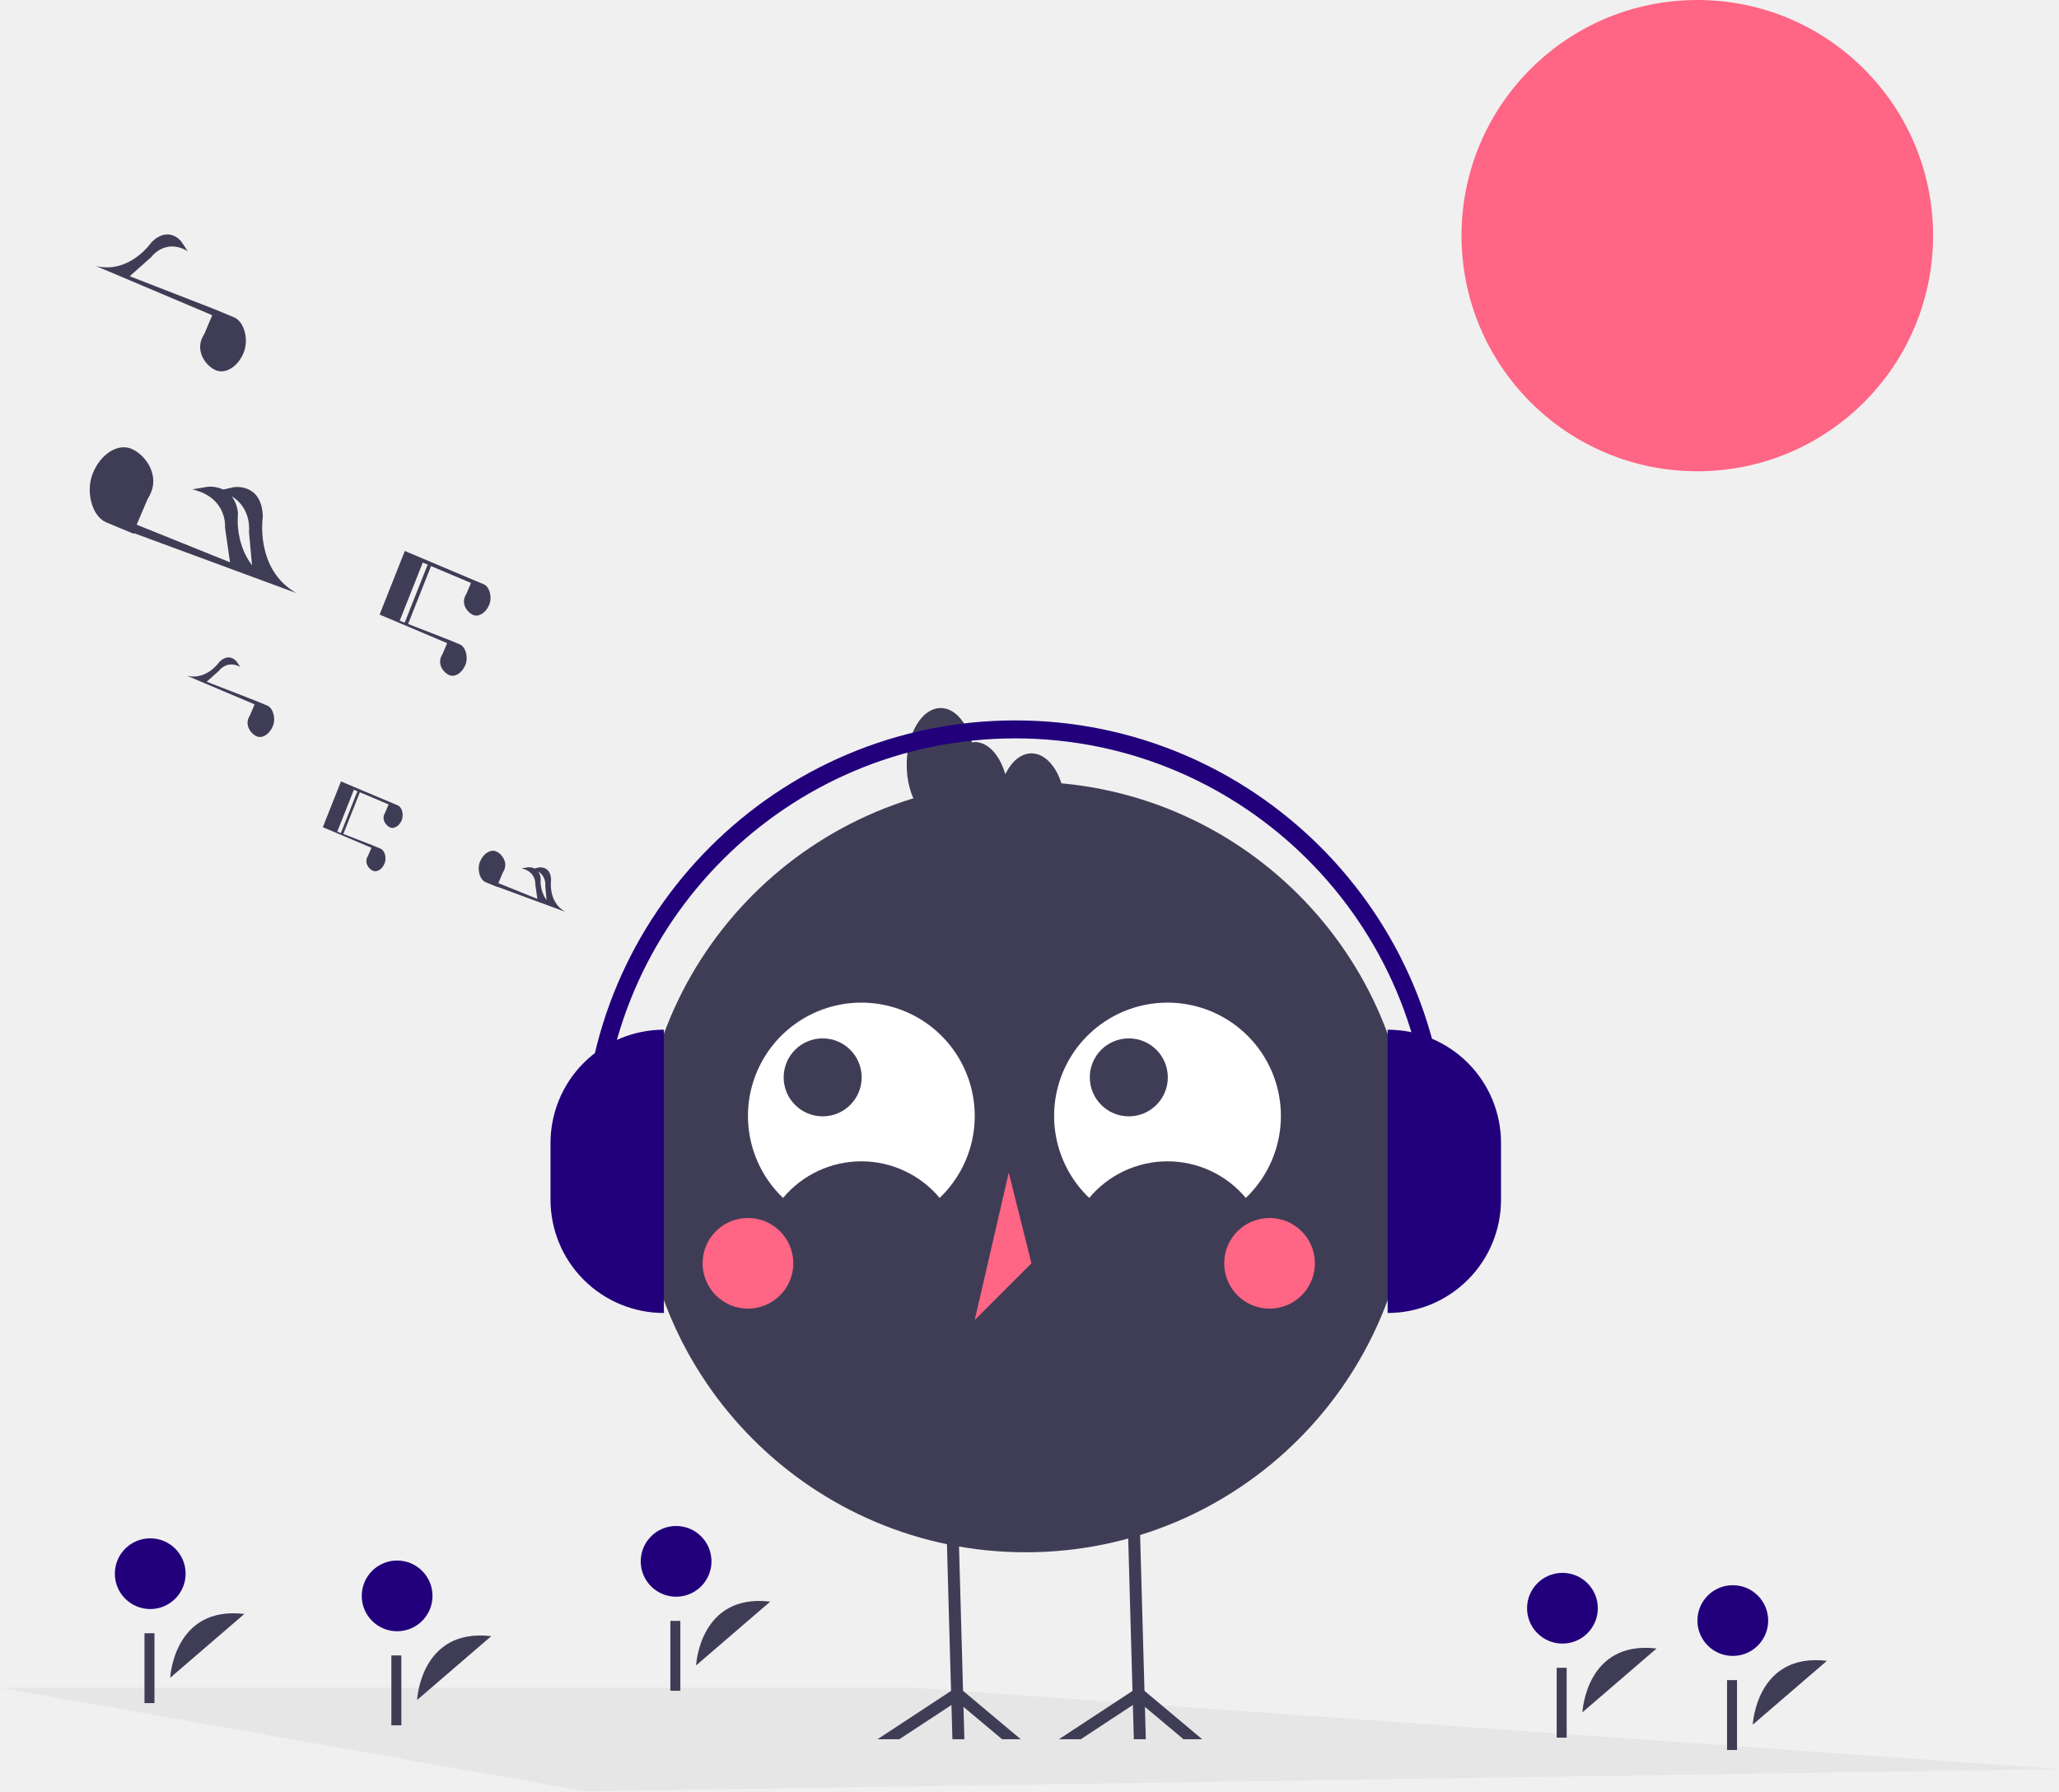
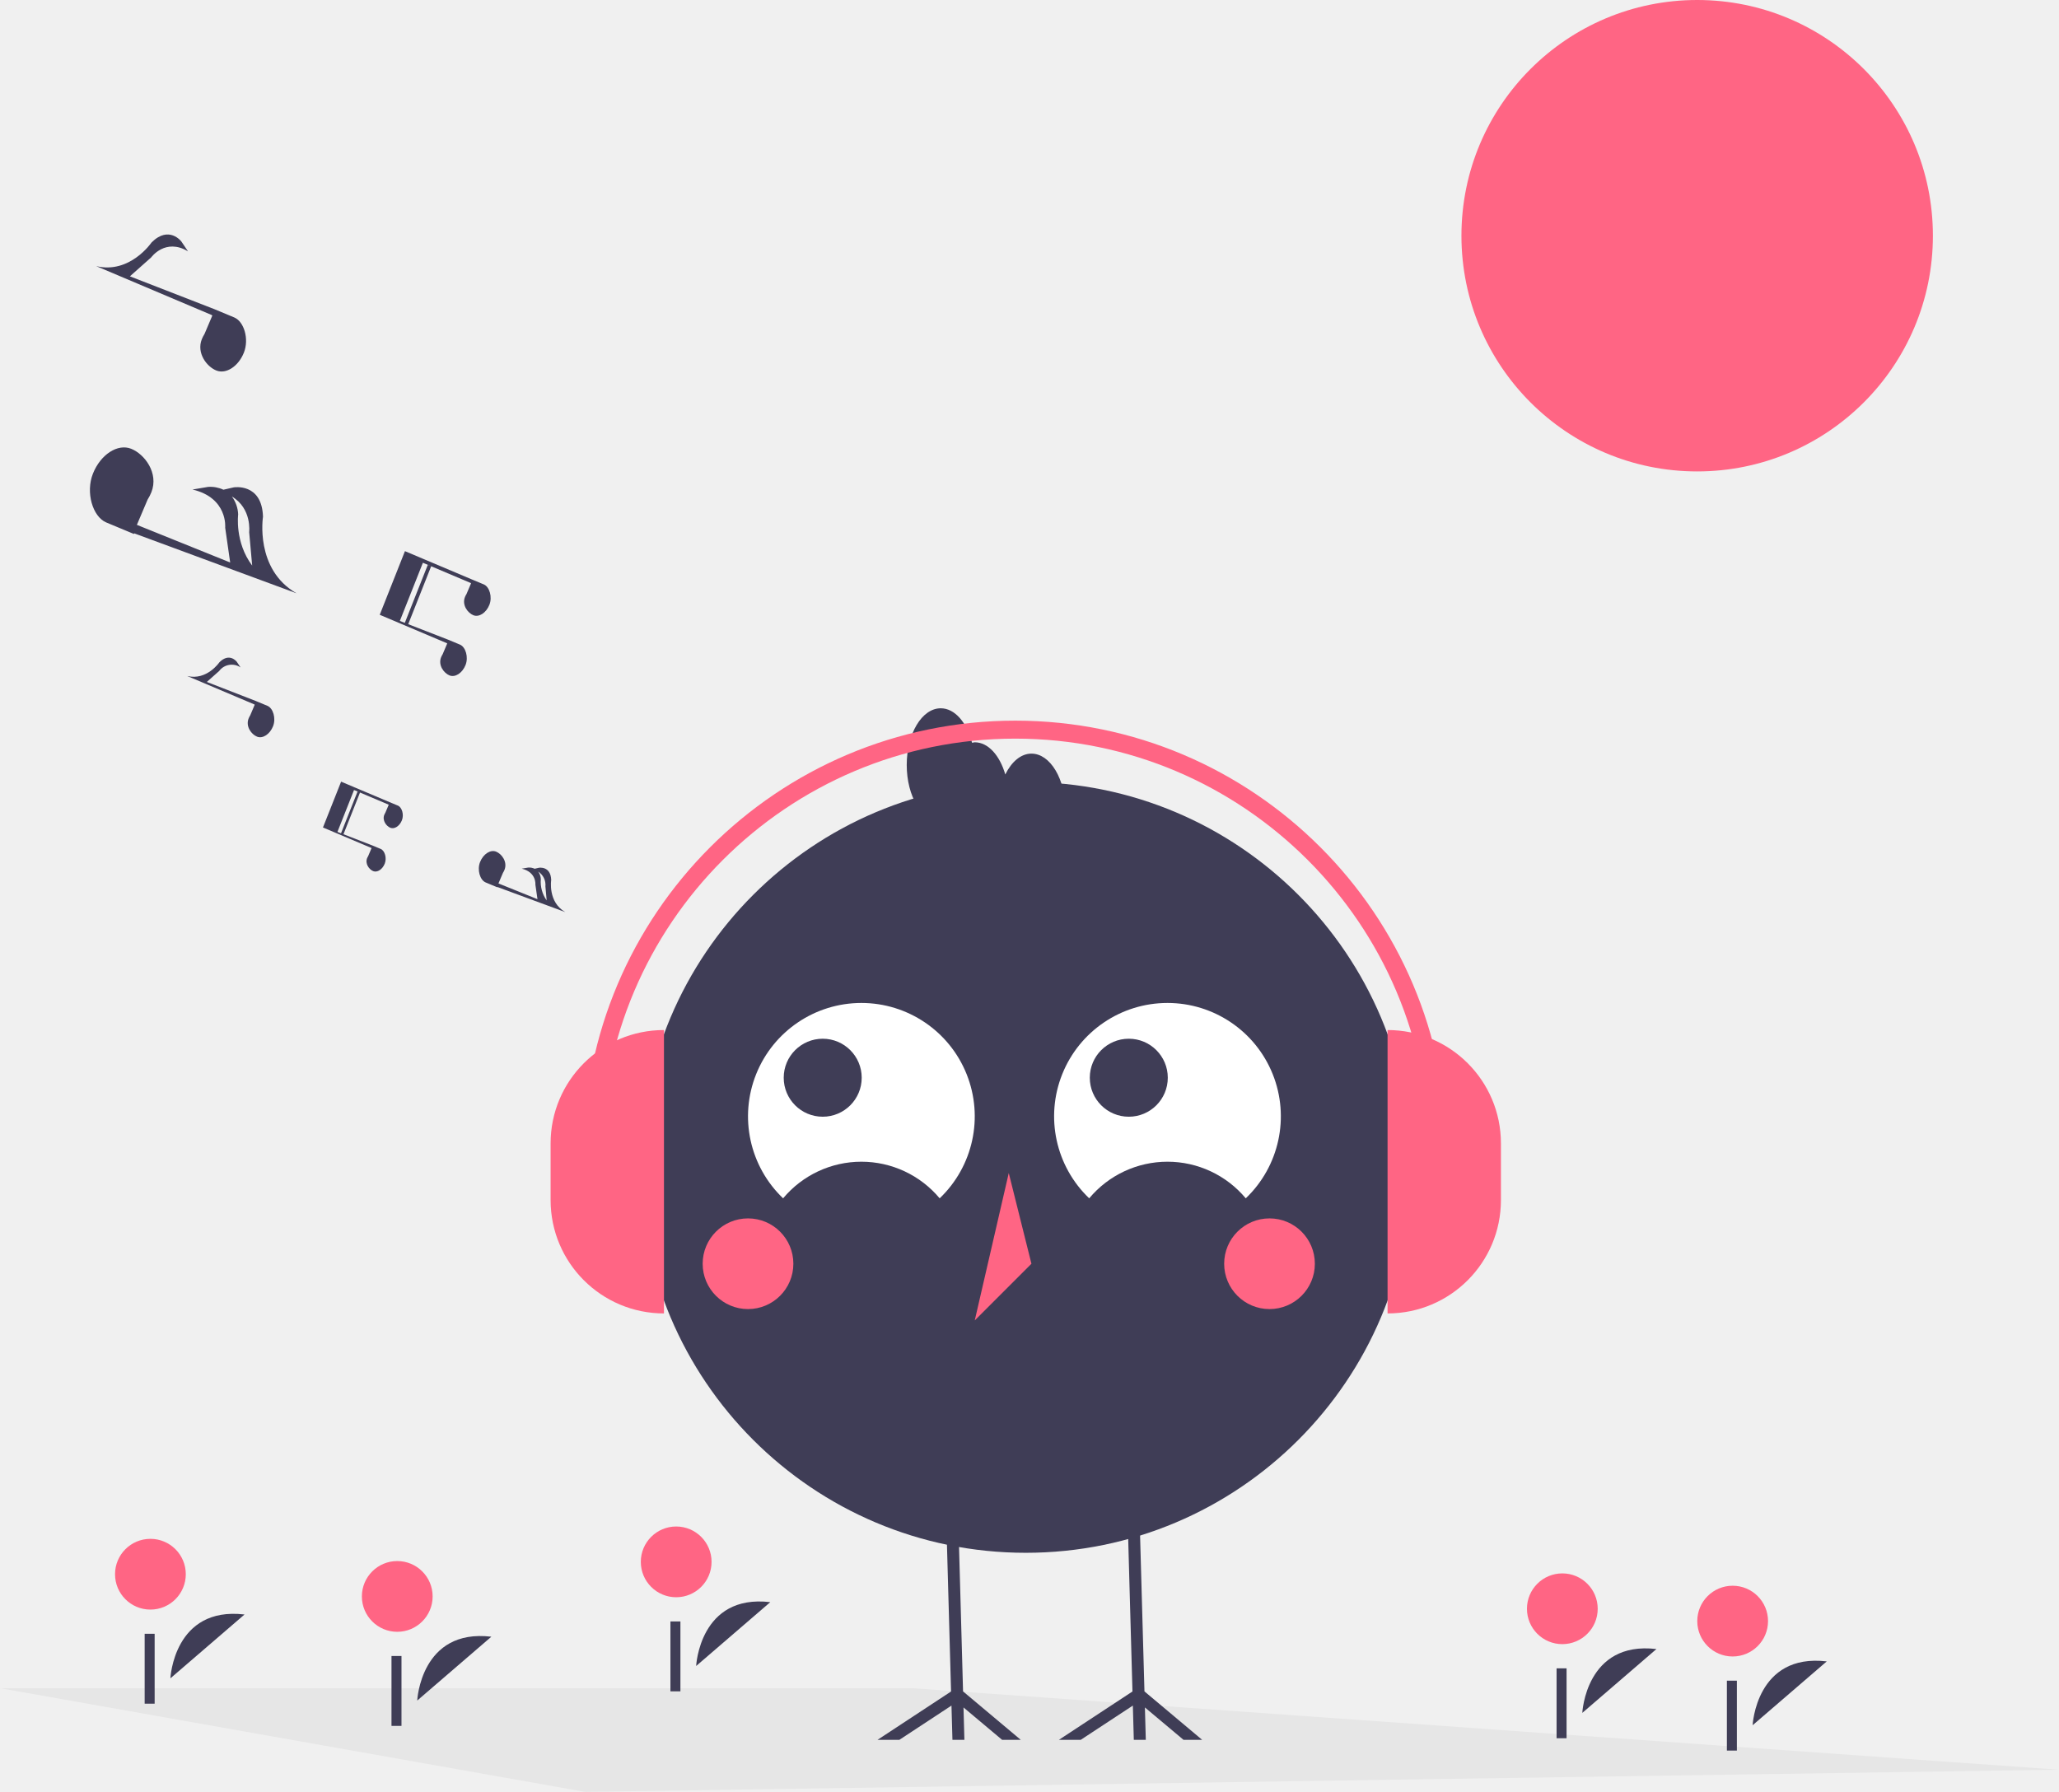
- <svg xmlns="http://www.w3.org/2000/svg" width="354" height="308" viewBox="0 0 354 308" fill="none">
-   <g clip-path="url(#clip0)">
-     <path d="M354 304.182L100.59 308L0 290.182H157.035L354 304.182Z" fill="#E6E6E6" />
-     <path d="M291.815 81.03C314.203 81.03 332.352 62.891 332.352 40.515C332.352 18.139 314.203 0 291.815 0C269.427 0 251.278 18.139 251.278 40.515C251.278 62.891 269.427 81.03 291.815 81.03Z" fill="#FF6584" />
-     <path d="M71.712 292.299C71.712 292.299 72.304 279.882 84.46 281.325L71.712 292.299Z" fill="#3F3D56" />
-     <path d="M68.277 280.482C71.637 280.482 74.361 277.76 74.361 274.402C74.361 271.044 71.637 268.321 68.277 268.321C64.917 268.321 62.193 271.044 62.193 274.402C62.193 277.76 64.917 280.482 68.277 280.482Z" fill="#22007C" />
-     <path d="M69.004 284.641H67.287V296.656H69.004V284.641Z" fill="#3F3D56" />
-     <path d="M272.062 294.421C272.062 294.421 272.655 282.003 284.811 283.446L272.062 294.421Z" fill="#3F3D56" />
-     <path d="M268.628 282.603C271.988 282.603 274.712 279.881 274.712 276.523C274.712 273.165 271.988 270.443 268.628 270.443C265.268 270.443 262.544 273.165 262.544 276.523C262.544 279.881 265.268 282.603 268.628 282.603Z" fill="#22007C" />
-     <path d="M269.355 286.762H267.638V298.777H269.355V286.762Z" fill="#3F3D56" />
-     <path d="M301.351 296.542C301.351 296.542 301.944 284.124 314.1 285.567L301.351 296.542Z" fill="#3F3D56" />
-     <path d="M297.916 284.725C301.276 284.725 304 282.002 304 278.644C304 275.286 301.276 272.564 297.916 272.564C294.556 272.564 291.833 275.286 291.833 278.644C291.833 282.002 294.556 284.725 297.916 284.725Z" fill="#22007C" />
-     <path d="M298.644 288.883H296.927V300.898H298.644V288.883Z" fill="#3F3D56" />
-     <path d="M119.677 286.36C119.677 286.36 120.27 273.942 132.425 275.386L119.677 286.36Z" fill="#3F3D56" />
-     <path d="M116.242 274.543C119.602 274.543 122.326 271.821 122.326 268.462C122.326 265.104 119.602 262.382 116.242 262.382C112.882 262.382 110.158 265.104 110.158 268.462C110.158 271.821 112.882 274.543 116.242 274.543Z" fill="#22007C" />
-     <path d="M116.97 278.702H115.252V290.716H116.97V278.702Z" fill="#3F3D56" />
-     <path d="M29.264 288.481C29.264 288.481 29.857 276.063 42.013 277.507L29.264 288.481Z" fill="#3F3D56" />
-     <path d="M25.83 276.664C29.19 276.664 31.913 273.942 31.913 270.584C31.913 267.225 29.19 264.503 25.83 264.503C22.47 264.503 19.746 267.225 19.746 270.584C19.746 273.942 22.47 276.664 25.83 276.664Z" fill="#22007C" />
-     <path d="M26.557 280.823H24.84V292.837H26.557V280.823Z" fill="#3F3D56" />
-     <path d="M176.358 266.903C212.966 266.903 242.642 237.243 242.642 200.655C242.642 164.067 212.966 134.407 176.358 134.407C139.751 134.407 110.075 164.067 110.075 200.655C110.075 237.243 139.751 266.903 176.358 266.903Z" fill="#3F3D56" />
-     <path d="M134.629 205.973C136.275 204.003 138.334 202.419 140.66 201.332C142.986 200.244 145.522 199.681 148.09 199.681C150.658 199.681 153.195 200.244 155.521 201.332C157.847 202.419 159.906 204.003 161.552 205.973C164.369 203.285 166.316 199.816 167.142 196.013C167.968 192.209 167.635 188.245 166.187 184.632C164.738 181.019 162.24 177.923 159.015 175.742C155.79 173.56 151.985 172.395 148.09 172.395C144.196 172.395 140.391 173.56 137.166 175.742C133.94 177.923 131.442 181.019 129.994 184.632C128.545 188.245 128.213 192.209 129.039 196.013C129.865 199.816 131.812 203.285 134.629 205.973Z" fill="white" />
-     <path d="M187.266 205.973C188.912 204.003 190.971 202.419 193.297 201.332C195.623 200.244 198.159 199.681 200.727 199.681C203.295 199.681 205.832 200.244 208.158 201.332C210.484 202.419 212.543 204.003 214.189 205.973C217.006 203.285 218.953 199.816 219.779 196.013C220.605 192.209 220.272 188.245 218.824 184.632C217.375 181.019 214.877 177.923 211.652 175.742C208.427 173.56 204.622 172.395 200.727 172.395C196.833 172.395 193.028 173.56 189.802 175.742C186.577 177.923 184.079 181.019 182.631 184.632C181.182 188.245 180.85 192.209 181.676 196.013C182.502 199.816 184.449 203.285 187.266 205.973Z" fill="white" />
-     <path d="M141.44 191.947C145.144 191.947 148.146 188.946 148.146 185.245C148.146 181.543 145.144 178.542 141.44 178.542C137.736 178.542 134.734 181.543 134.734 185.245C134.734 188.946 137.736 191.947 141.44 191.947Z" fill="#3F3D56" />
-     <path d="M194.075 191.947C197.779 191.947 200.781 188.946 200.781 185.245C200.781 181.543 197.779 178.542 194.075 178.542C190.371 178.542 187.369 181.543 187.369 185.245C187.369 188.946 190.371 191.947 194.075 191.947Z" fill="#3F3D56" />
-     <path d="M128.595 225.011C132.902 225.011 136.393 221.521 136.393 217.217C136.393 212.913 132.902 209.423 128.595 209.423C124.288 209.423 120.797 212.913 120.797 217.217C120.797 221.521 124.288 225.011 128.595 225.011Z" fill="#FF6584" />
-     <path d="M218.273 225.011C222.58 225.011 226.071 221.521 226.071 217.217C226.071 212.913 222.58 209.423 218.273 209.423C213.966 209.423 210.475 212.913 210.475 217.217C210.475 221.521 213.966 225.011 218.273 225.011Z" fill="#FF6584" />
-     <path d="M173.434 201.629L167.585 226.959L177.333 217.217L173.434 201.629Z" fill="#FF6584" />
-     <path d="M203.485 299.053L196.845 293.483L197 299.053H194.938L194.773 293.163L185.808 299.053H182.055L194.706 290.742L194.216 273.29L193.85 260.11L195.907 260.054L196.278 273.29L196.768 290.726L206.692 299.053H203.485Z" fill="#3F3D56" />
-     <path d="M172.291 299.053L165.651 293.483L165.805 299.053H163.749L163.584 293.163L154.618 299.053H150.865L163.511 290.742L163.022 273.29L162.656 260.11L164.718 260.054L165.089 273.29L165.573 290.726L175.497 299.053H172.291Z" fill="#3F3D56" />
-     <path d="M177.333 129.536C175.514 129.536 173.91 130.948 172.837 133.117C171.892 129.856 169.905 127.588 167.585 127.588C167.428 127.603 167.271 127.63 167.117 127.666C166.226 124.184 164.153 121.742 161.737 121.742C158.507 121.742 155.888 126.104 155.888 131.485C155.888 136.865 158.507 141.227 161.737 141.227C161.895 141.211 162.051 141.185 162.205 141.148C163.097 144.63 165.169 147.072 167.585 147.072C169.404 147.072 171.009 145.66 172.081 143.492C173.027 146.753 175.013 149.021 177.333 149.021C180.563 149.021 183.182 144.659 183.182 139.279C183.182 133.898 180.563 129.536 177.333 129.536Z" fill="#3F3D56" />
-     <path d="M114.143 225.76C111.582 225.76 109.047 225.256 106.682 224.277C104.317 223.298 102.168 221.863 100.357 220.053C98.547 218.244 97.111 216.096 96.131 213.732C95.152 211.368 94.647 208.834 94.647 206.275V196.533C94.647 191.365 96.701 186.41 100.357 182.755C104.013 179.101 108.972 177.049 114.143 177.049V225.76Z" fill="#22007C" />
-     <path d="M238.574 177.049C241.134 177.049 243.669 177.553 246.035 178.532C248.4 179.511 250.549 180.946 252.359 182.755C254.17 184.565 255.606 186.713 256.585 189.077C257.565 191.441 258.069 193.974 258.069 196.533V206.275C258.069 208.834 257.565 211.368 256.585 213.732C255.606 216.096 254.17 218.244 252.359 220.053C250.549 221.862 248.4 223.298 246.035 224.277C243.669 225.256 241.134 225.76 238.574 225.76V177.049H238.574Z" fill="#22007C" />
-     <path d="M248.79 198.064H245.697C245.697 158.857 213.782 126.96 174.554 126.96C135.326 126.96 103.411 158.857 103.411 198.064H100.318C100.318 157.152 133.62 123.868 174.554 123.868C215.488 123.868 248.79 157.152 248.79 198.064Z" fill="#22007C" />
-     <path d="M68.405 138.48L68.405 138.479L66.952 137.874L60.821 135.284L58.623 134.355L58.454 134.781L55.502 142.231L63.811 145.746L63.854 145.785L63.294 147.105C63.218 147.225 63.152 147.353 63.099 147.485C62.707 148.475 63.447 149.46 64.148 149.737C64.848 150.014 65.734 149.436 66.126 148.447C66.513 147.47 66.135 146.23 65.452 145.93L65.453 145.929L64 145.324L59.029 143.393L61.869 136.225L61.448 136.059L58.607 143.229L57.992 142.99L60.844 135.792L60.92 135.824L66.763 138.295L66.806 138.335L66.247 139.654C66.17 139.775 66.105 139.903 66.051 140.035C65.659 141.025 66.4 142.01 67.1 142.287C67.8 142.564 68.686 141.986 69.078 140.996C69.465 140.02 69.087 138.78 68.405 138.48Z" fill="#3F3D56" />
-     <path d="M97.162 156.771C94.146 155.047 94.75 151.265 94.75 151.265C94.674 148.808 92.643 149.156 92.643 149.156L91.904 149.324C91.56 149.165 91.182 149.095 90.805 149.121L89.68 149.31C92.24 149.911 92.03 152.052 92.03 152.052L92.389 154.555L85.68 151.85L86.45 150.035C86.556 149.867 86.647 149.69 86.721 149.506C87.266 148.131 86.237 146.764 85.264 146.379C84.292 145.994 83.062 146.796 82.517 148.171C81.98 149.527 82.505 151.25 83.453 151.666L83.452 151.667L85.47 152.507L85.485 152.46L97.162 156.771ZM93.755 152.372L93.971 154.768C93.211 153.703 92.854 152.403 92.963 151.099C92.946 150.635 92.789 150.188 92.514 149.814C92.937 150.085 93.276 150.467 93.496 150.918C93.715 151.37 93.805 151.873 93.755 152.372V152.372Z" fill="#3F3D56" />
-     <path d="M45.983 121.336L45.984 121.335L43.966 120.495L35.531 117.217L37.66 115.324C38.076 114.769 38.691 114.397 39.376 114.285C40.061 114.172 40.763 114.329 41.335 114.722L40.674 113.741C40.674 113.741 39.432 112.098 37.694 113.836C37.694 113.836 35.542 117.006 32.163 116.198L43.703 121.08L43.764 121.135L42.986 122.967C42.88 123.135 42.789 123.312 42.715 123.496C42.17 124.871 43.199 126.238 44.172 126.623C45.144 127.008 46.374 126.206 46.919 124.831C47.456 123.475 46.931 121.753 45.983 121.336Z" fill="#3F3D56" />
-     <path d="M76.866 110.61L76.088 112.442C75.981 112.61 75.891 112.787 75.817 112.971C75.272 114.346 76.301 115.713 77.273 116.098C78.246 116.483 79.476 115.681 80.021 114.306C80.558 112.951 80.033 111.228 79.085 110.812L79.086 110.81L77.068 109.97L70.163 107.287L74.108 97.332L73.524 97.101L69.577 107.06L68.723 106.728L72.685 96.73L72.79 96.774L80.905 100.207L80.966 100.262L80.188 102.095C80.082 102.262 79.991 102.44 79.917 102.624C79.372 103.998 80.401 105.366 81.374 105.751C82.346 106.136 83.576 105.334 84.121 103.959C84.659 102.603 84.133 100.88 83.186 100.464L83.186 100.462L81.168 99.622L72.92 96.138L72.92 96.137L72.652 96.024L69.6 94.735L65.265 105.673L76.805 110.555L76.866 110.61Z" fill="#3F3D56" />
-     <path d="M40.295 54.588L40.297 54.585L36.822 53.139L22.301 47.497L25.966 44.238C25.966 44.238 28.404 40.858 32.293 43.203L31.156 41.513C31.156 41.513 29.017 38.684 26.025 41.677C26.025 41.677 22.321 47.134 16.505 45.743L36.37 54.146L36.474 54.241L35.136 57.395C34.952 57.684 34.796 57.989 34.669 58.306C33.731 60.672 35.502 63.026 37.176 63.689C38.85 64.352 40.968 62.971 41.906 60.604C42.831 58.27 41.927 55.305 40.295 54.588Z" fill="#3F3D56" />
-     <path d="M50.958 101.979C43.746 97.859 45.19 88.816 45.19 88.816C45.008 82.941 40.152 83.772 40.152 83.772L38.384 84.176C37.563 83.795 36.659 83.628 35.756 83.69L33.068 84.142C39.19 85.58 38.687 90.698 38.687 90.698L39.544 96.683L23.503 90.215L25.345 85.875C25.599 85.474 25.817 85.051 25.994 84.61C27.296 81.323 24.836 78.054 22.511 77.134C20.185 76.213 17.244 78.131 15.942 81.418C14.657 84.66 15.912 88.779 18.179 89.774L18.177 89.778L23.002 91.786L23.038 91.673L50.958 101.979ZM42.812 91.463L43.328 97.212C40.299 93.194 40.918 88.419 40.918 88.419C40.876 87.311 40.501 86.24 39.844 85.346C43.323 87.427 42.812 91.463 42.812 91.463H42.812Z" fill="#3F3D56" />
-   </g>
-   <defs>
-     <clipPath id="clip0">
-       <rect width="354" height="308" fill="white" />
-     </clipPath>
-   </defs>
+ <svg xmlns="http://www.w3.org/2000/svg" id="a780dc9c-2107-4fd6-8fec-765248a5097a" data-name="Layer 1" width="443.5" height="386" viewBox="0 0 887.772 772.831">
+   <polygon points="887.772 763.25 252.263 772.831 0 728.121 393.817 728.121 887.772 763.25" fill="#e6e6e6" />
+   <circle cx="731.822" cy="101.66" r="101.66" fill="#ff6584" />
+   <path d="M335.954,797.02s1.487-31.159,31.971-27.537" transform="translate(-156.1139 -63.58465)" fill="#3f3d56" />
+   <circle cx="171.227" cy="688.526" r="15.257" fill="#ff6584" />
+   <rect x="168.744" y="714.218" width="4.307" height="30.147" fill="#3f3d56" />
+   <path d="M838.401,802.342s1.487-31.159,31.971-27.537" transform="translate(-156.1139 -63.58465)" fill="#3f3d56" />
+   <circle cx="673.673" cy="693.849" r="15.257" fill="#ff6584" />
+   <rect x="671.191" y="719.541" width="4.307" height="30.147" fill="#3f3d56" />
+   <path d="M911.851,807.665s1.487-31.159,31.971-27.537" transform="translate(-156.1139 -63.58465)" fill="#3f3d56" />
+   <circle cx="747.124" cy="699.171" r="15.257" fill="#ff6584" />
+   <rect x="744.642" y="724.863" width="4.307" height="30.147" fill="#3f3d56" />
+   <path d="M456.243,782.116s1.487-31.159,31.971-27.537" transform="translate(-156.1139 -63.58465)" fill="#3f3d56" />
+   <circle cx="291.516" cy="673.623" r="15.257" fill="#ff6584" />
+   <rect x="289.033" y="699.315" width="4.307" height="30.147" fill="#3f3d56" />
+   <path d="M229.504,787.439s1.487-31.159,31.971-27.537" transform="translate(-156.1139 -63.58465)" fill="#3f3d56" />
+   <circle cx="64.776" cy="678.946" r="15.257" fill="#ff6584" />
+   <rect x="62.294" y="704.638" width="4.307" height="30.147" fill="#3f3d56" />
+   <circle cx="442.277" cy="503.482" r="166.228" fill="#3f3d56" />
+   <path d="M493.74,580.41a43.988,43.988,0,0,1,67.519,0,48.891,48.891,0,1,0-67.519,0Z" transform="translate(-156.1139 -63.58465)" fill="#fff" />
+   <path d="M625.745,580.41a43.988,43.988,0,0,1,67.519,0,48.891,48.891,0,1,0-67.519,0Z" transform="translate(-156.1139 -63.58465)" fill="#fff" />
+   <circle cx="354.707" cy="464.814" r="16.818" fill="#3f3d56" />
+   <circle cx="486.707" cy="464.814" r="16.818" fill="#3f3d56" />
+   <circle cx="322.495" cy="545.039" r="19.556" fill="#ff6584" />
+   <circle cx="547.392" cy="545.039" r="19.556" fill="#ff6584" />
+   <polygon points="434.943 505.926 420.276 569.484 444.721 545.039 434.943 505.926" fill="#ff6584" />
+   <polygon points="510.307 750.38 493.655 736.404 494.043 750.38 488.871 750.38 488.458 735.602 465.975 750.38 456.563 750.38 488.29 729.526 487.061 685.737 486.143 652.666 491.302 652.524 492.233 685.737 493.461 729.487 518.348 750.38 510.307 750.38" fill="#3f3d56" />
+   <polygon points="432.076 750.38 415.424 736.404 415.812 750.38 410.654 750.38 410.24 735.602 387.757 750.38 378.345 750.38 410.059 729.526 408.831 685.737 407.913 652.666 413.084 652.524 414.015 685.737 415.23 729.487 440.118 750.38 432.076 750.38" fill="#3f3d56" />
+   <path d="M600.835,388.616c-4.561,0-8.585,3.543-11.275,8.985-2.371-8.183-7.353-13.874-13.17-13.874a8.847,8.847,0,0,0-1.174.197c-2.236-8.737-7.434-14.864-13.493-14.864-8.101,0-14.667,10.945-14.667,24.445s6.567,24.445,14.667,24.445a8.847,8.847,0,0,0,1.174-.197c2.236,8.737,7.434,14.864,13.493,14.864,4.561,0,8.585-3.543,11.275-8.985,2.371,8.183,7.353,13.874,13.17,13.874,8.101,0,14.667-10.945,14.667-24.445S608.936,388.616,600.835,388.616Z" transform="translate(-156.1139 -63.58465)" fill="#3f3d56" />
+   <path d="M393.474,507.833h0a48.891,48.891,0,0,1,48.891,48.891v24.445a48.891,48.891,0,0,1-48.891,48.891h0a0,0,0,0,1,0,0V507.833A0,0,0,0,1,393.474,507.833Z" transform="translate(679.7238 1074.308) rotate(180)" fill="#ff6584" />
+   <path d="M598.303,444.248h0A48.891,48.891,0,0,1,647.194,493.139v24.445a48.891,48.891,0,0,1-48.891,48.891h0a0,0,0,0,1,0,0V444.248A0,0,0,0,1,598.303,444.248Z" fill="#ff6584" />
+   <path d="M780.037,560.565H772.279c0-98.377-80.036-178.414-178.414-178.414-98.377,0-178.414,80.036-178.414,178.414H407.695c0-102.655,83.516-186.171,186.171-186.171C696.521,374.394,780.037,457.91,780.037,560.565Z" transform="translate(-156.1139 -63.58465)" fill="#ff6584" />
+   <polygon points="131.69 367.997 131.69 367.997 131.69 367.997 131.69 367.997" fill="#3f3d56" />
+   <path d="M327.661,411.058l.001-.003-3.644-1.518-15.377-6.5-5.512-2.33-.423,1.068h0l-7.404,18.694L316.14,429.288l.109.099-1.404,3.311a5.862,5.862,0,0,0-.49.955c-.984,2.484.874,4.954,2.63,5.649s3.977-.754,4.961-3.237c.97-2.45.022-5.562-1.689-6.314l.002-.003-3.644-1.518-12.467-4.846,7.123-17.985-1.056-.418-7.126,17.992-1.542-.599,7.154-18.062.188.08,14.654,6.202.109.099-1.404,3.311a5.851,5.851,0,0,0-.49.955c-.984,2.484.874,4.954,2.63,5.649s3.977-.754,4.961-3.237C330.321,414.922,329.372,411.81,327.661,411.058Z" transform="translate(-156.1139 -63.58465)" fill="#3f3d56" />
+   <path d="M399.781,456.952c-7.564-4.325-6.05-13.815-6.05-13.815-.19-6.165-5.284-5.293-5.284-5.293l-1.854.423a5.629,5.629,0,0,0-2.757-.51l-2.82.475c6.421,1.509,5.894,6.881,5.894,6.881l.9,6.281-16.826-6.788,1.932-4.555a8.129,8.129,0,0,0,.68-1.327c1.366-3.449-1.214-6.881-3.653-7.846-2.439-.966-5.524,1.047-6.89,4.496-1.347,3.402-.03,7.725,2.346,8.769l-.002.004,5.062,2.108.038-.119Zm-8.544-11.036.54,6.012a13.867,13.867,0,0,1-2.526-9.207,5.823,5.823,0,0,0-1.127-3.225A6.831,6.831,0,0,1,391.237,445.916Z" transform="translate(-156.1139 -63.58465)" fill="#3f3d56" />
+   <path d="M271.433,368.041l.002-.004-5.062-2.108-21.154-8.223,5.339-4.75a6.744,6.744,0,0,1,9.217-1.51l-1.657-2.462s-3.115-4.124-7.475.239c0,0-5.395,7.953-13.869,5.926l28.94,12.249.152.138-1.95,4.598a8.124,8.124,0,0,0-.68,1.327c-1.366,3.449,1.214,6.88,3.653,7.846s5.524-1.047,6.89-4.496C275.127,373.407,273.81,369.085,271.433,368.041Z" transform="translate(-156.1139 -63.58465)" fill="#3f3d56" />
+   <path d="M348.88,341.126l-1.95,4.598a8.132,8.132,0,0,0-.68,1.327c-1.366,3.449,1.214,6.88,3.653,7.846s5.524-1.047,6.89-4.496c1.348-3.402.031-7.725-2.346-8.769l.002-.004-5.062-2.108-17.315-6.731,9.893-24.98-1.466-.581-9.897,24.989-2.141-.832,9.936-25.087.262.111,20.353,8.614.152.138L357.213,319.76a8.137,8.137,0,0,0-.68,1.327c-1.366,3.449,1.214,6.881,3.653,7.847s5.524-1.047,6.89-4.497c1.348-3.402.031-7.725-2.346-8.769l.002-.004-5.062-2.108L338.985,304.812h0l-.001-0-.671-.284-7.655-3.236-10.871,27.447,28.94,12.249Zm-18.809-38.351Z" transform="translate(-156.1139 -63.58465)" fill="#3f3d56" />
+   <path d="M257.167,200.556l.004-.007-8.713-3.629-36.416-14.156,9.191-8.177s6.114-8.483,15.866-2.599l-2.852-4.239s-5.362-7.099-12.868.412c0,0-9.287,13.691-23.874,10.201l49.819,21.086.262.237-3.357,7.916a14.005,14.005,0,0,0-1.171,2.285c-2.352,5.938,2.09,11.844,6.289,13.507s9.509-1.803,11.861-7.74C263.526,209.795,261.259,202.354,257.167,200.556Z" transform="translate(-156.1139 -63.58465)" fill="#3f3d56" />
+   <path d="M283.907,319.47c-18.085-10.34-14.466-33.03-14.466-33.03-.455-14.741-12.634-12.654-12.634-12.654l-4.432,1.011a13.458,13.458,0,0,0-6.591-1.219l-6.742,1.135c15.353,3.607,14.092,16.451,14.092,16.451l2.151,15.017-40.229-16.229,4.619-10.891a19.451,19.451,0,0,0,1.627-3.173c3.266-8.247-2.903-16.451-8.735-18.76s-13.207,2.504-16.474,10.751c-3.222,8.135-.073,18.469,5.61,20.966l-.005.01,12.102,5.04.09-.285Zm-20.429-26.386,1.295,14.424c-7.596-10.083-6.043-22.062-6.043-22.062a13.925,13.925,0,0,0-2.694-7.711C264.761,282.956,263.478,293.084,263.478,293.084Z" transform="translate(-156.1139 -63.58465)" fill="#3f3d56" />
</svg>
